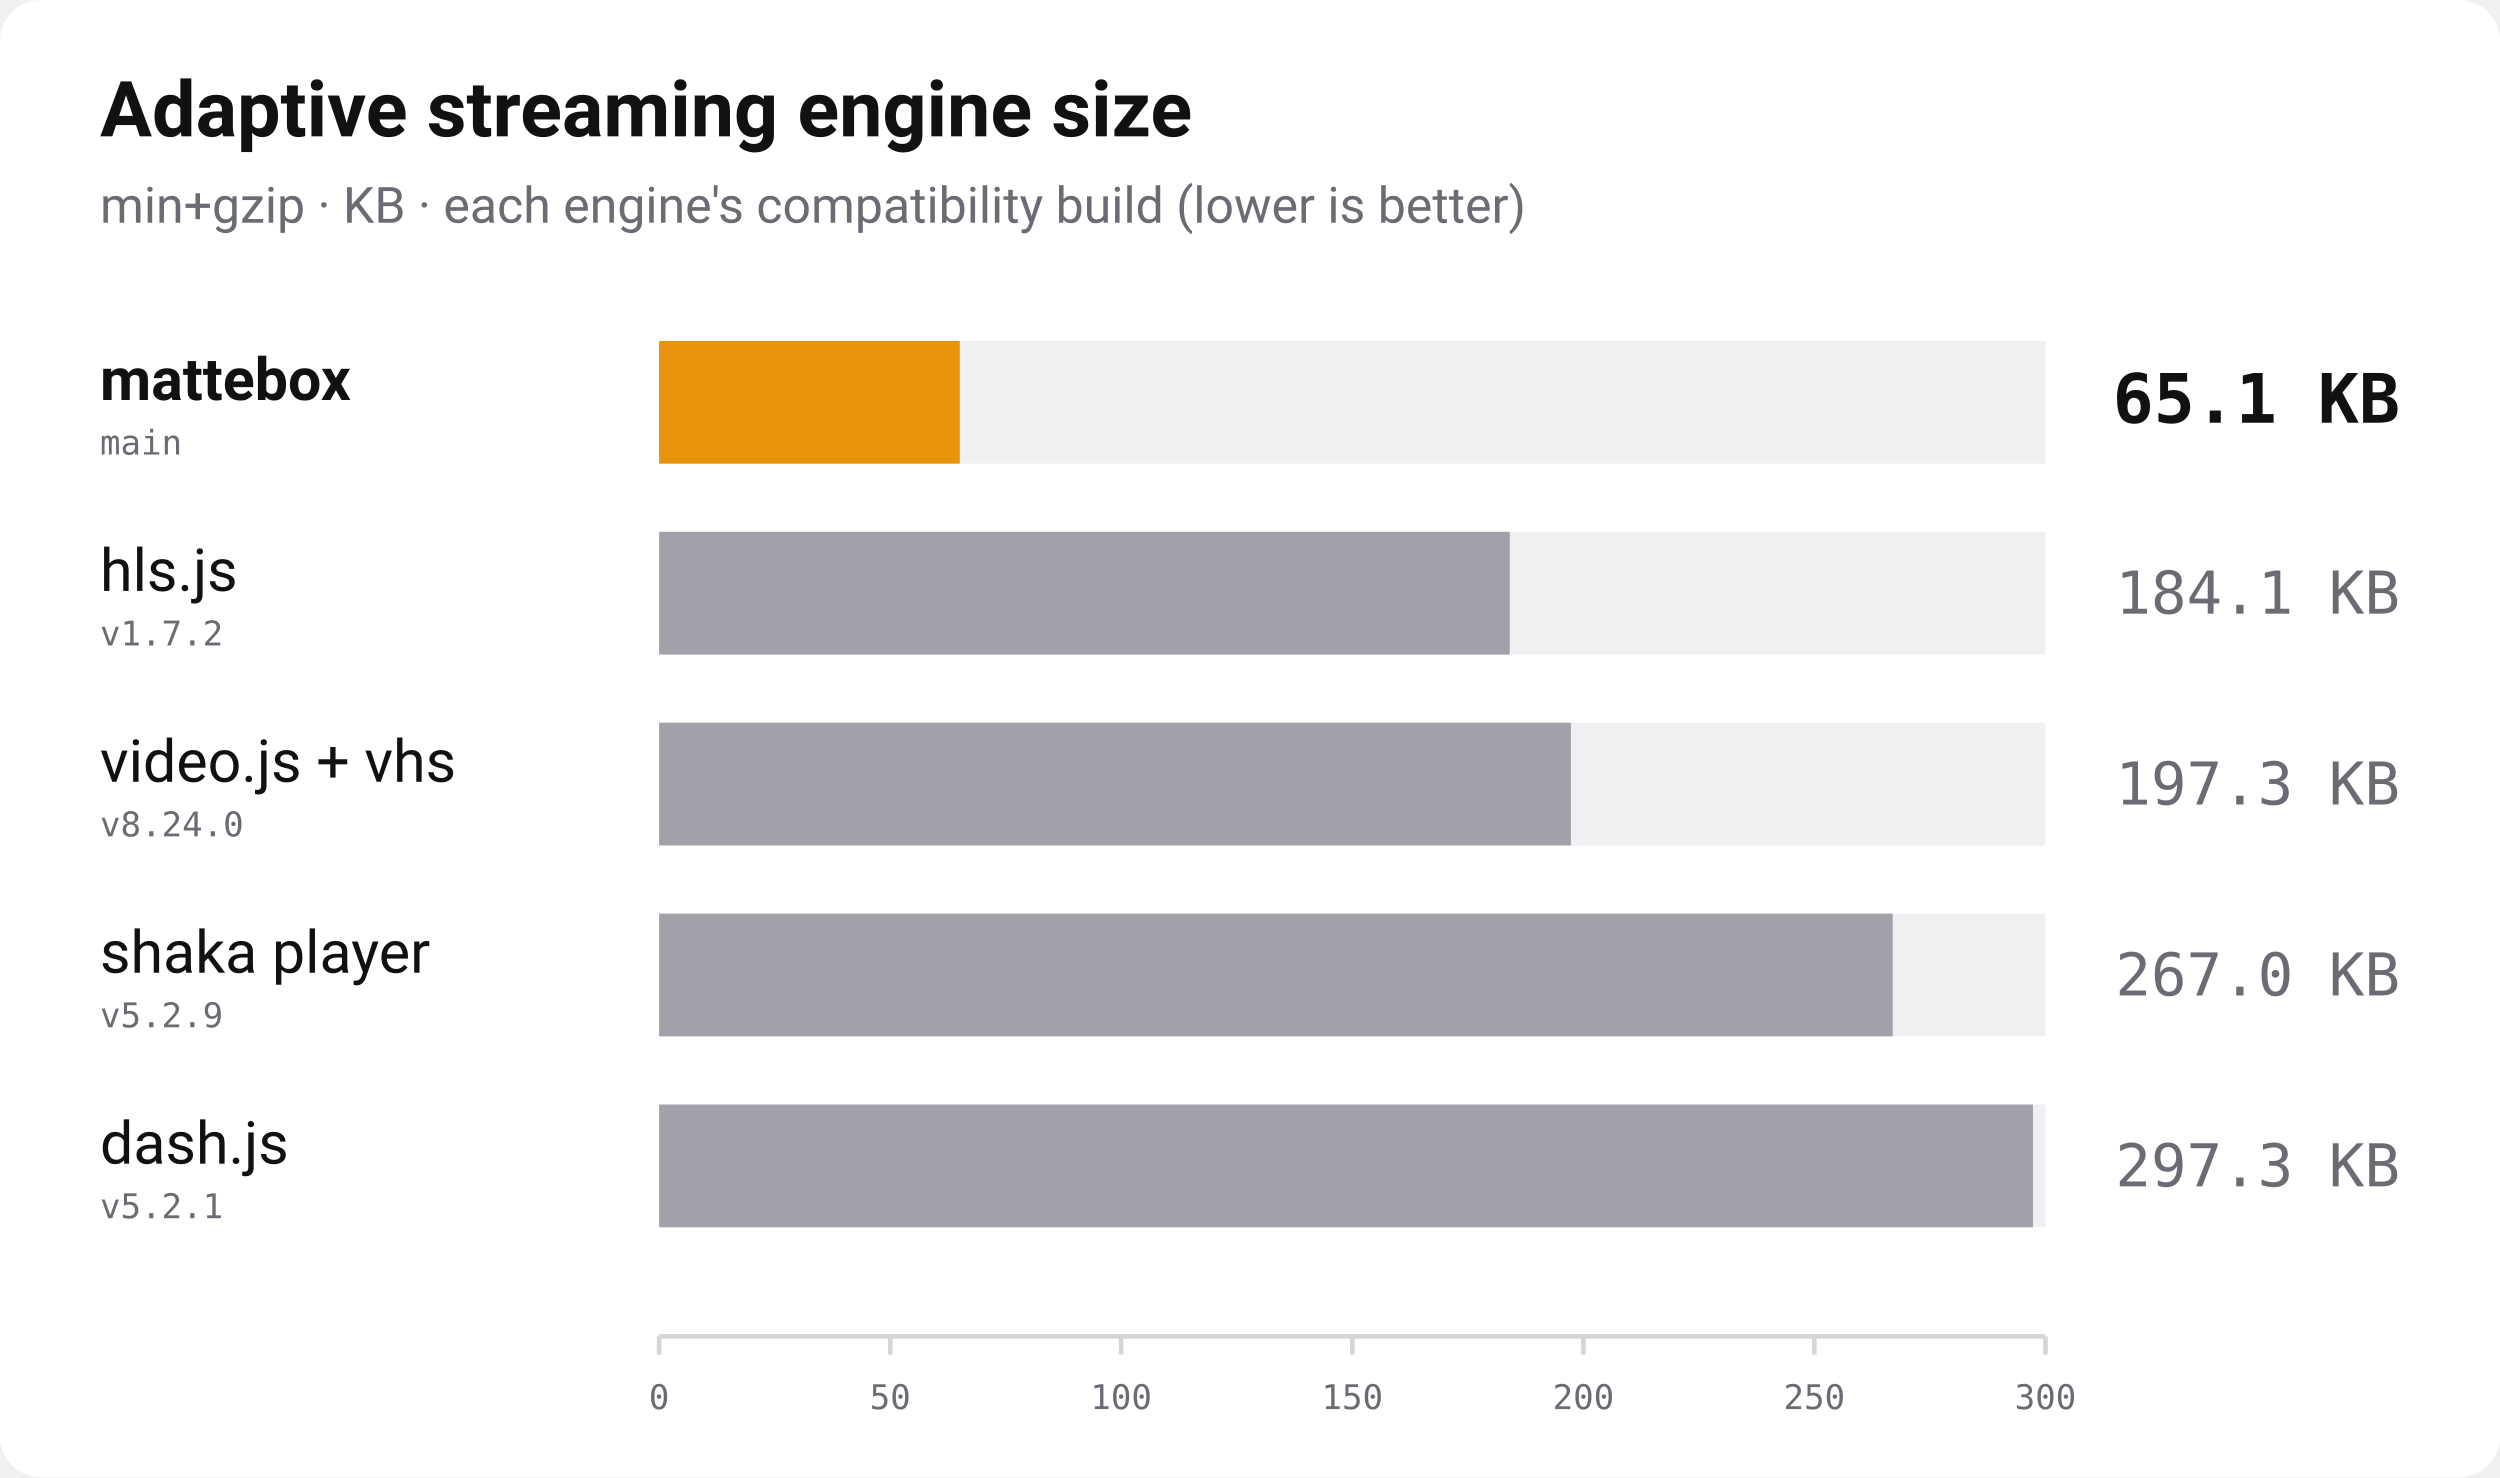
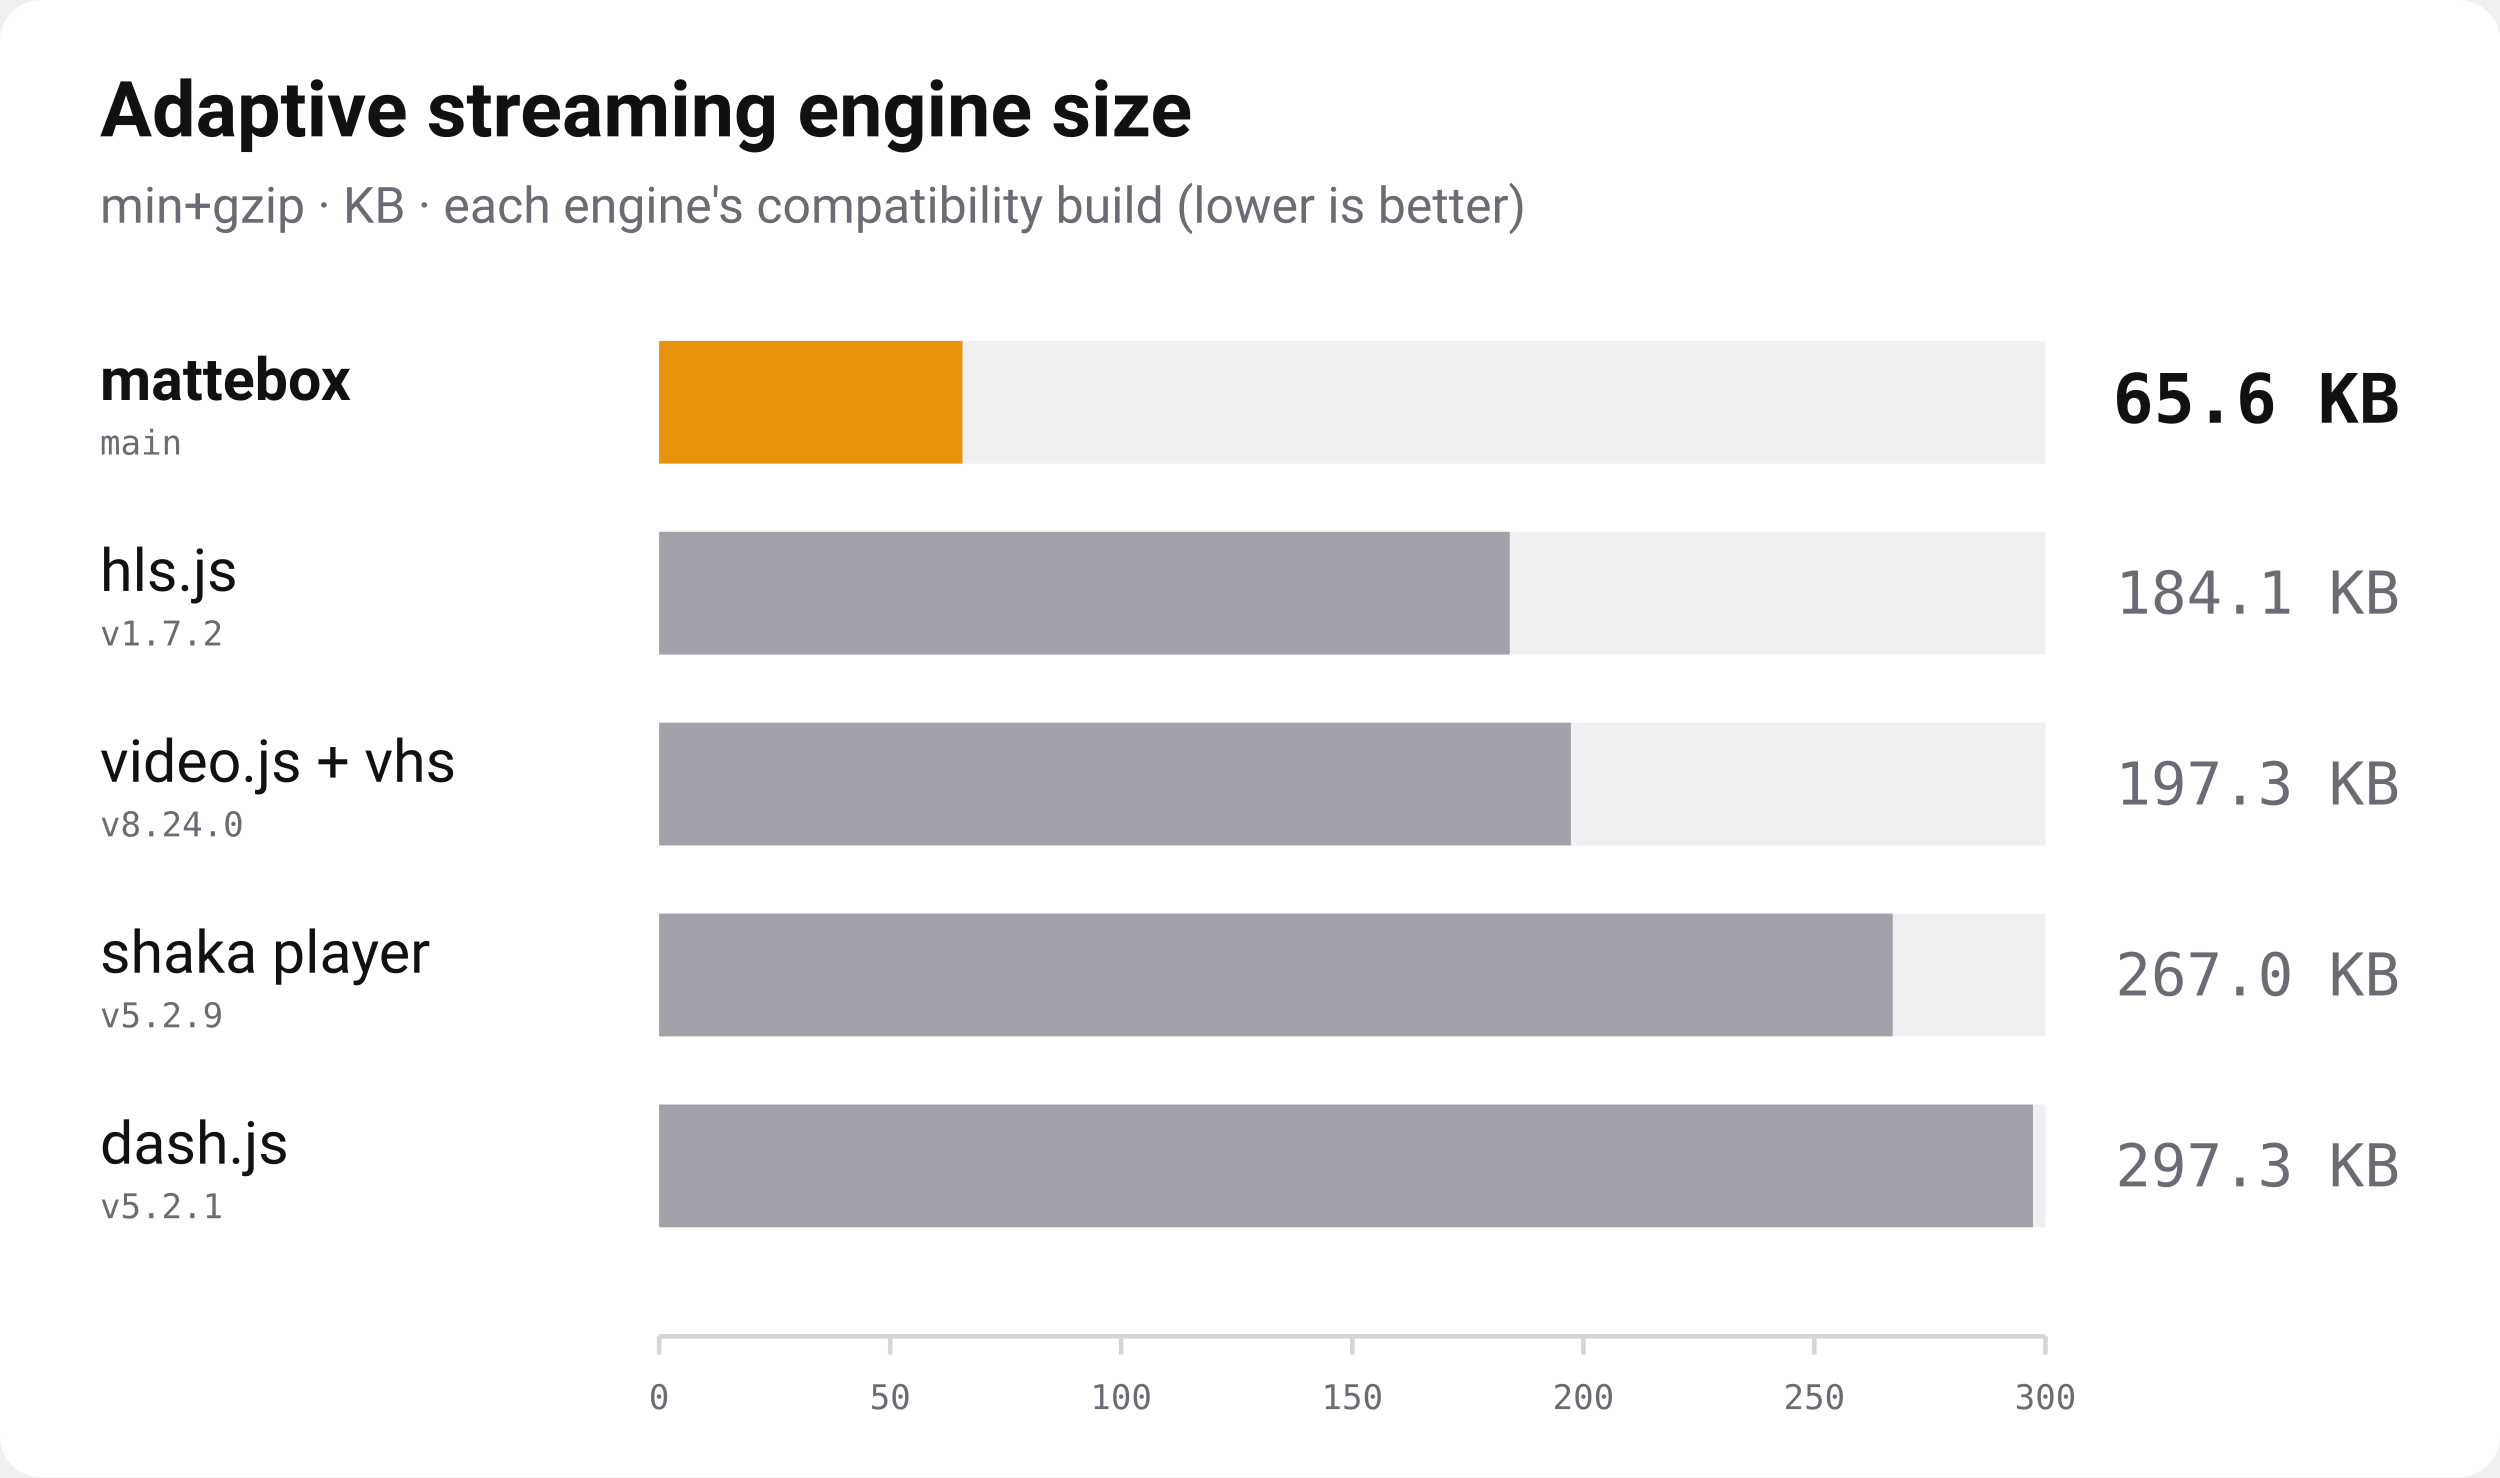
<svg xmlns="http://www.w3.org/2000/svg" width="1100" height="650" viewBox="0 0 1100 650" role="img" aria-label="Bundle size of adaptive streaming players, min+gzip, lower is better">
  <rect width="1100" height="650" rx="18" fill="#ffffff" />
  <text x="44" y="60" font-family="-apple-system, 'Segoe UI', Roboto, Helvetica, Arial, sans-serif" font-size="34" font-weight="700" fill="#111114">Adaptive streaming engine size</text>
  <text x="44" y="98" font-family="-apple-system, 'Segoe UI', Roboto, Helvetica, Arial, sans-serif" font-size="22" fill="#6b6b74">min+gzip · KB · each engine's compatibility build (lower is better)</text>
  <text x="44" y="176" font-family="-apple-system, 'Segoe UI', Roboto, Helvetica, Arial, sans-serif" font-size="26" font-weight="700" fill="#111114">mattebox</text>
  <text x="44" y="200" font-family="ui-monospace, 'SF Mono', Menlo, Consolas, monospace" font-size="15" fill="#6b6b74">main</text>
  <rect x="290" y="150" width="610" height="54" fill="#f0f0f3" />
-   <rect x="290" y="150" width="132.3" height="54" fill="#e8930c" />
-   <text x="1056" y="186" text-anchor="end" font-family="ui-monospace, 'SF Mono', Menlo, Consolas, monospace" font-size="30" font-weight="700" fill="#111114">65.1 KB</text>
+   <rect x="290" y="150" width="133.5" height="54" fill="#e8930c" />
+   <text x="1056" y="186" text-anchor="end" font-family="ui-monospace, 'SF Mono', Menlo, Consolas, monospace" font-size="30" font-weight="700" fill="#111114">65.6 KB</text>
  <text x="44" y="260" font-family="-apple-system, 'Segoe UI', Roboto, Helvetica, Arial, sans-serif" font-size="26" font-weight="400" fill="#111114">hls.js</text>
  <text x="44" y="284" font-family="ui-monospace, 'SF Mono', Menlo, Consolas, monospace" font-size="15" fill="#6b6b74">v1.7.2</text>
  <rect x="290" y="234" width="610" height="54" fill="#f0f0f3" />
  <rect x="290" y="234" width="374.3" height="54" fill="#a1a1aa" />
  <text x="1056" y="270" text-anchor="end" font-family="ui-monospace, 'SF Mono', Menlo, Consolas, monospace" font-size="26" font-weight="400" fill="#6b6b74">184.1 KB</text>
  <text x="44" y="344" font-family="-apple-system, 'Segoe UI', Roboto, Helvetica, Arial, sans-serif" font-size="26" font-weight="400" fill="#111114">video.js + vhs</text>
  <text x="44" y="368" font-family="ui-monospace, 'SF Mono', Menlo, Consolas, monospace" font-size="15" fill="#6b6b74">v8.24.0</text>
  <rect x="290" y="318" width="610" height="54" fill="#f0f0f3" />
  <rect x="290" y="318" width="401.2" height="54" fill="#a1a1aa" />
  <text x="1056" y="354" text-anchor="end" font-family="ui-monospace, 'SF Mono', Menlo, Consolas, monospace" font-size="26" font-weight="400" fill="#6b6b74">197.3 KB</text>
  <text x="44" y="428" font-family="-apple-system, 'Segoe UI', Roboto, Helvetica, Arial, sans-serif" font-size="26" font-weight="400" fill="#111114">shaka player</text>
  <text x="44" y="452" font-family="ui-monospace, 'SF Mono', Menlo, Consolas, monospace" font-size="15" fill="#6b6b74">v5.2.9</text>
  <rect x="290" y="402" width="610" height="54" fill="#f0f0f3" />
  <rect x="290" y="402" width="542.8" height="54" fill="#a1a1aa" />
  <text x="1056" y="438" text-anchor="end" font-family="ui-monospace, 'SF Mono', Menlo, Consolas, monospace" font-size="26" font-weight="400" fill="#6b6b74">267.0 KB</text>
  <text x="44" y="512" font-family="-apple-system, 'Segoe UI', Roboto, Helvetica, Arial, sans-serif" font-size="26" font-weight="400" fill="#111114">dash.js</text>
  <text x="44" y="536" font-family="ui-monospace, 'SF Mono', Menlo, Consolas, monospace" font-size="15" fill="#6b6b74">v5.2.1</text>
  <rect x="290" y="486" width="610" height="54" fill="#f0f0f3" />
  <rect x="290" y="486" width="604.5" height="54" fill="#a1a1aa" />
  <text x="1056" y="522" text-anchor="end" font-family="ui-monospace, 'SF Mono', Menlo, Consolas, monospace" font-size="26" font-weight="400" fill="#6b6b74">297.3 KB</text>
  <line x1="290" y1="588" x2="900" y2="588" stroke="#d4d4d9" stroke-width="2" />
  <line x1="290.0" y1="588" x2="290.0" y2="596" stroke="#d4d4d9" stroke-width="2" />
  <text x="290.0" y="620" text-anchor="middle" font-family="ui-monospace, 'SF Mono', Menlo, Consolas, monospace" font-size="15" fill="#6b6b74">0</text>
  <line x1="391.7" y1="588" x2="391.7" y2="596" stroke="#d4d4d9" stroke-width="2" />
  <text x="391.7" y="620" text-anchor="middle" font-family="ui-monospace, 'SF Mono', Menlo, Consolas, monospace" font-size="15" fill="#6b6b74">50</text>
  <line x1="493.3" y1="588" x2="493.3" y2="596" stroke="#d4d4d9" stroke-width="2" />
  <text x="493.3" y="620" text-anchor="middle" font-family="ui-monospace, 'SF Mono', Menlo, Consolas, monospace" font-size="15" fill="#6b6b74">100</text>
  <line x1="595.0" y1="588" x2="595.0" y2="596" stroke="#d4d4d9" stroke-width="2" />
  <text x="595.0" y="620" text-anchor="middle" font-family="ui-monospace, 'SF Mono', Menlo, Consolas, monospace" font-size="15" fill="#6b6b74">150</text>
  <line x1="696.7" y1="588" x2="696.7" y2="596" stroke="#d4d4d9" stroke-width="2" />
  <text x="696.7" y="620" text-anchor="middle" font-family="ui-monospace, 'SF Mono', Menlo, Consolas, monospace" font-size="15" fill="#6b6b74">200</text>
  <line x1="798.3" y1="588" x2="798.3" y2="596" stroke="#d4d4d9" stroke-width="2" />
  <text x="798.3" y="620" text-anchor="middle" font-family="ui-monospace, 'SF Mono', Menlo, Consolas, monospace" font-size="15" fill="#6b6b74">250</text>
  <line x1="900.0" y1="588" x2="900.0" y2="596" stroke="#d4d4d9" stroke-width="2" />
  <text x="900.0" y="620" text-anchor="middle" font-family="ui-monospace, 'SF Mono', Menlo, Consolas, monospace" font-size="15" fill="#6b6b74">300</text>
</svg>
